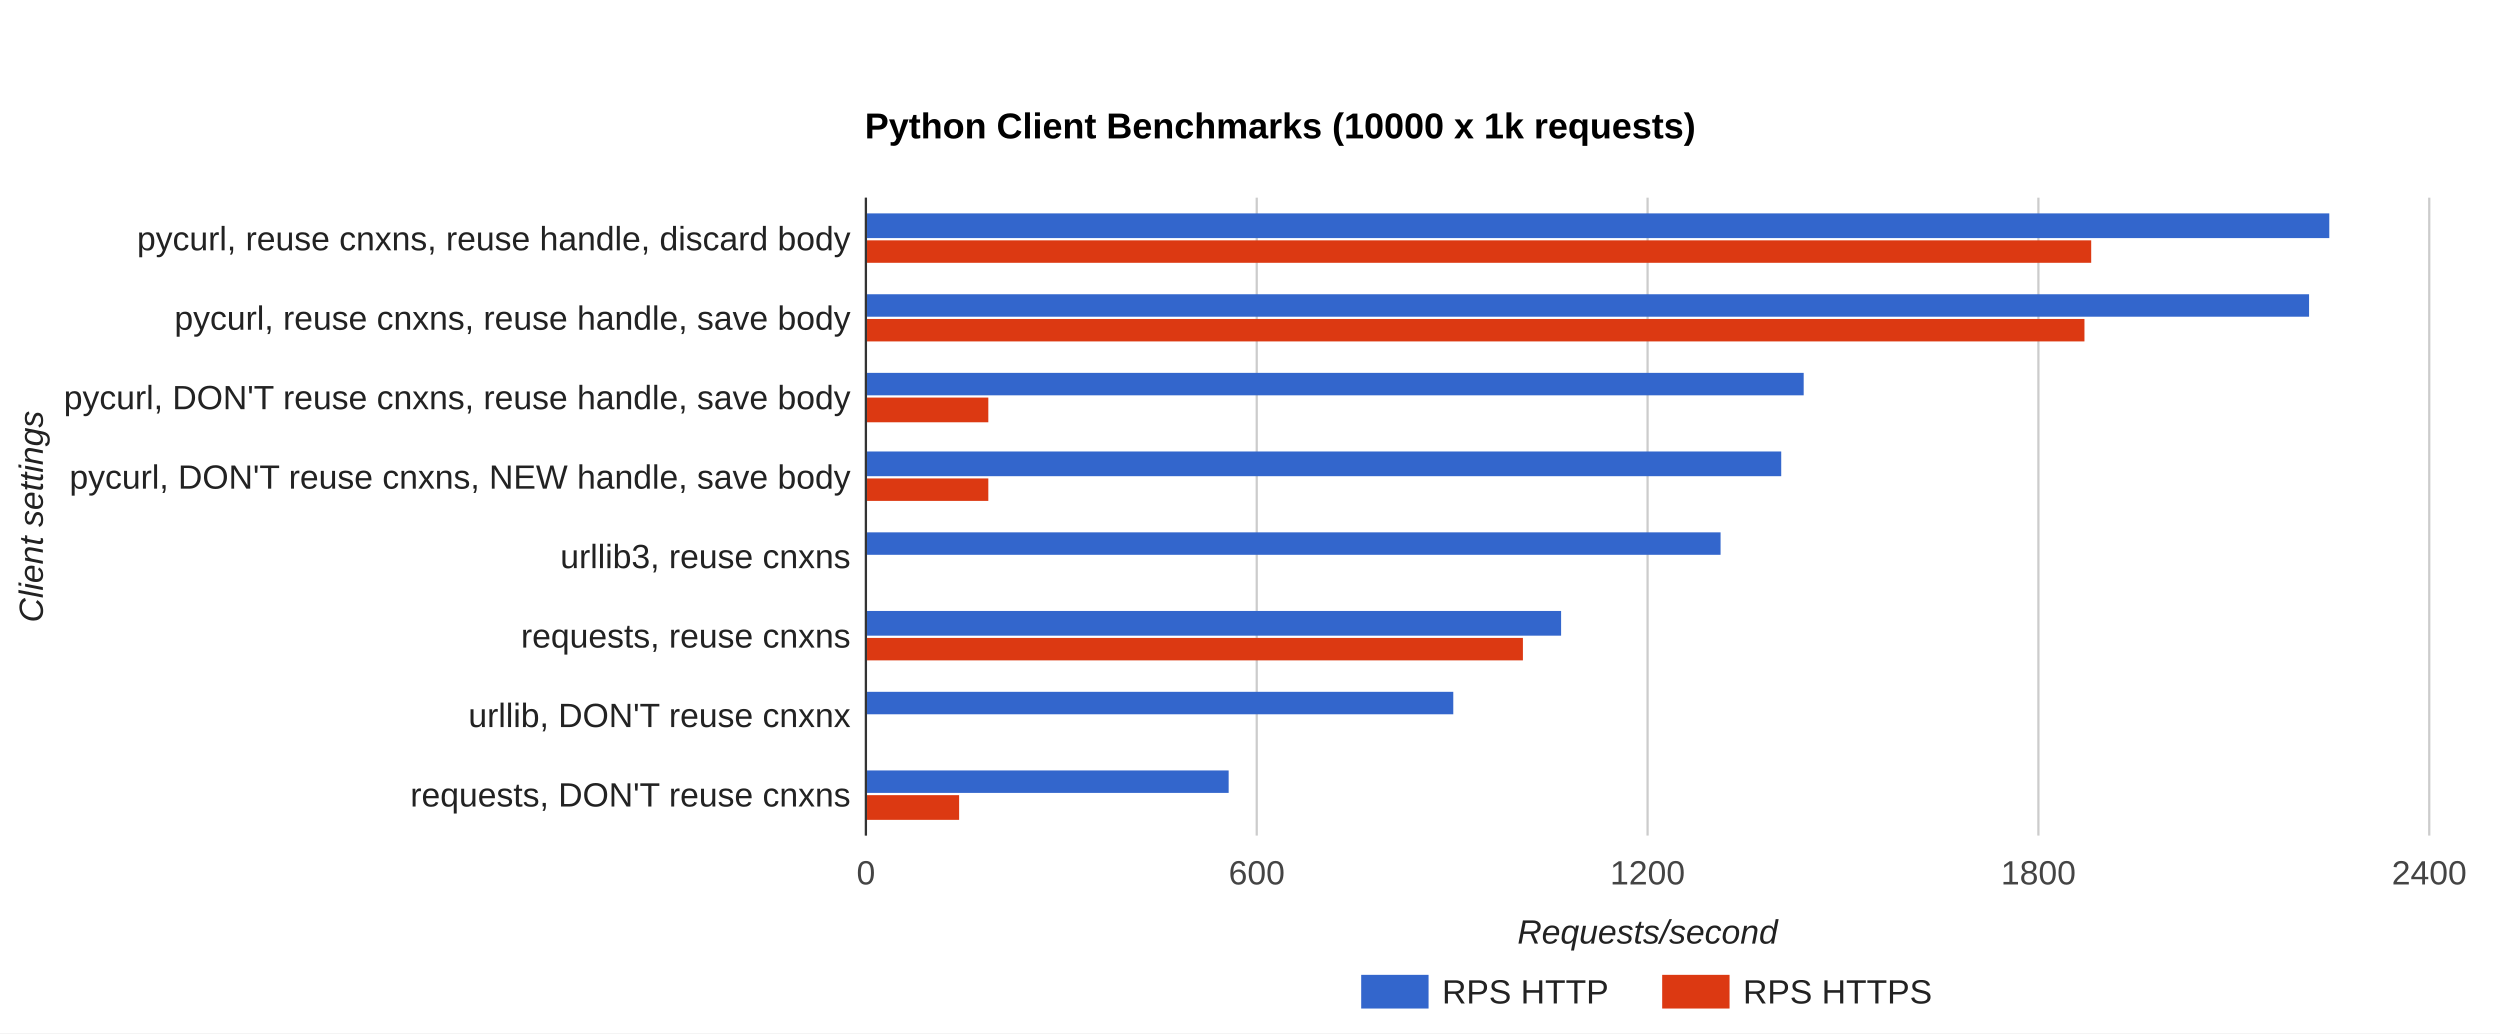
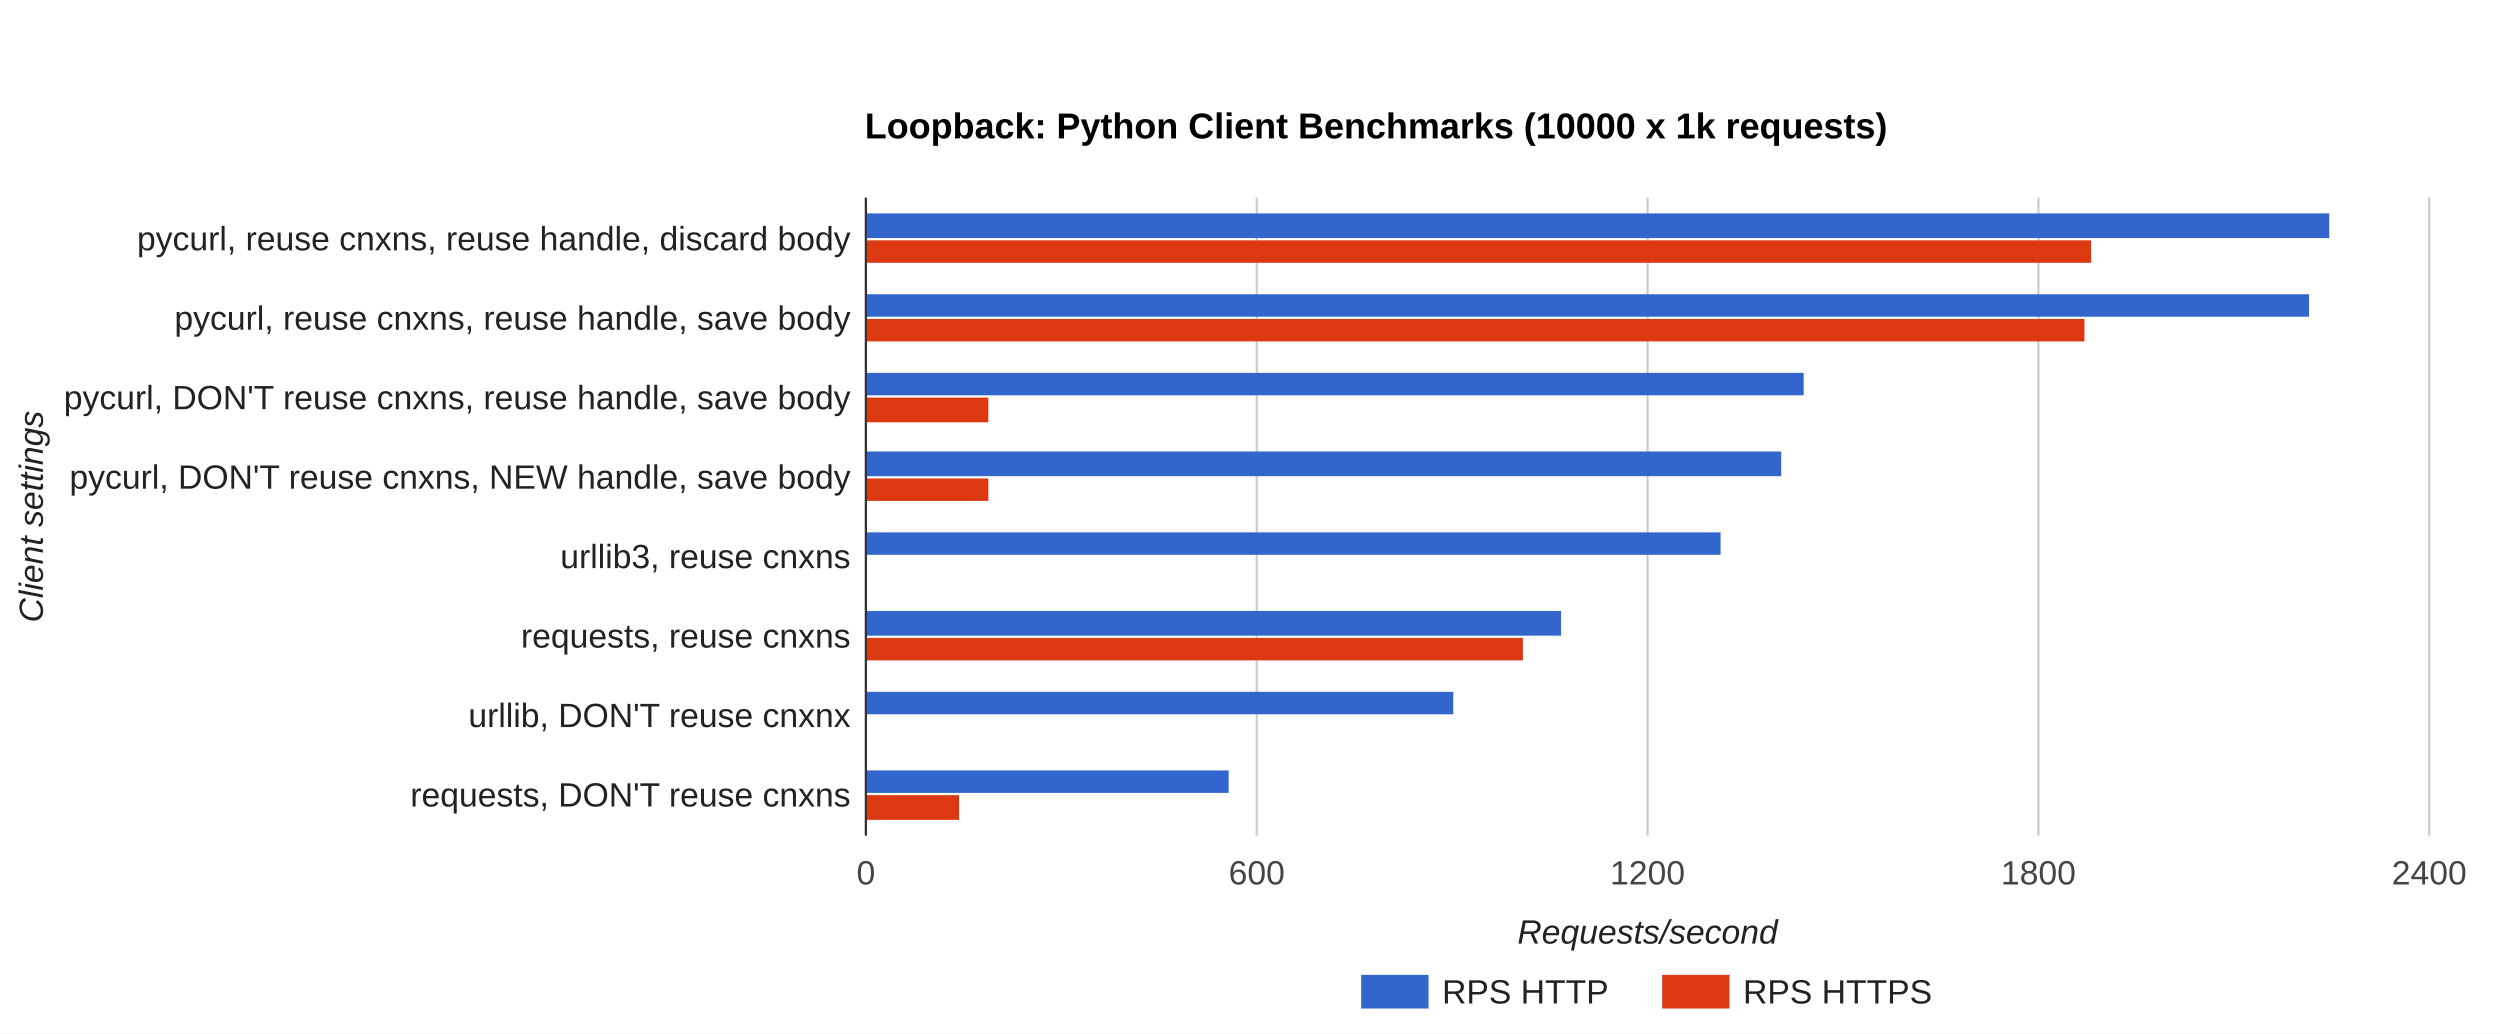
<svg xmlns="http://www.w3.org/2000/svg" width="1113" height="460" aria-label="A chart." style="overflow: hidden;">
  <defs id="defs">
    <clipPath id="_ABSTRACT_RENDERER_ID_1532">
      <rect x="385" y="88" width="697" height="284" />
    </clipPath>
  </defs>
  <rect x="0" y="0" width="1113" height="460" stroke="none" stroke-width="0" fill="#ffffff" />
  <g>
-     <text text-anchor="start" x="385" y="61.6" font-family="Arial" font-size="16" font-weight="bold" stroke="none" stroke-width="0" fill="#000000">Python Client Benchmarks (10000 x 1k requests)</text>
+     <text text-anchor="start" x="385" y="61.6" font-family="Arial" font-size="16" font-weight="bold" stroke="none" stroke-width="0" fill="#000000">Loopback: Python Client Benchmarks (10000 x 1k requests)</text>
    <rect x="385" y="48" width="697" height="16" stroke="none" stroke-width="0" fill-opacity="0" fill="#ffffff" />
  </g>
  <g>
    <rect x="606" y="434" width="254" height="15" stroke="none" stroke-width="0" fill-opacity="0" fill="#ffffff" />
    <g>
      <rect x="606" y="434" width="110" height="15" stroke="none" stroke-width="0" fill-opacity="0" fill="#ffffff" />
      <g>
        <text text-anchor="start" x="642" y="446.75" font-family="Arial" font-size="15" stroke="none" stroke-width="0" fill="#222222">RPS HTTP</text>
      </g>
      <rect x="606" y="434" width="30" height="15" stroke="none" stroke-width="0" fill="#3366cc" />
    </g>
    <g>
      <rect x="740" y="434" width="120" height="15" stroke="none" stroke-width="0" fill-opacity="0" fill="#ffffff" />
      <g>
        <text text-anchor="start" x="776" y="446.75" font-family="Arial" font-size="15" stroke="none" stroke-width="0" fill="#222222">RPS HTTPS</text>
      </g>
      <rect x="740" y="434" width="30" height="15" stroke="none" stroke-width="0" fill="#dc3912" />
    </g>
  </g>
  <g>
    <rect x="385" y="88" width="697" height="284" stroke="none" stroke-width="0" fill-opacity="0" fill="#ffffff" />
    <g clip-path="url(https://docs.google.com/spreadsheets/d/1jxXZb1VfytzJKM9_hZOWxKgiWv21bs1XBLgeHyckO_0/edit#_ABSTRACT_RENDERER_ID_1532)">
      <g>
        <rect x="385" y="88" width="1" height="284" stroke="none" stroke-width="0" fill="#cccccc" />
        <rect x="559" y="88" width="1" height="284" stroke="none" stroke-width="0" fill="#cccccc" />
        <rect x="733" y="88" width="1" height="284" stroke="none" stroke-width="0" fill="#cccccc" />
        <rect x="907" y="88" width="1" height="284" stroke="none" stroke-width="0" fill="#cccccc" />
        <rect x="1081" y="88" width="1" height="284" stroke="none" stroke-width="0" fill="#cccccc" />
      </g>
      <g>
        <rect x="386" y="95" width="651" height="11" stroke="none" stroke-width="0" fill="#3366cc" />
        <rect x="386" y="131" width="642" height="10" stroke="none" stroke-width="0" fill="#3366cc" />
        <rect x="386" y="166" width="417" height="10" stroke="none" stroke-width="0" fill="#3366cc" />
        <rect x="386" y="201" width="407" height="11" stroke="none" stroke-width="0" fill="#3366cc" />
        <rect x="386" y="237" width="380" height="10" stroke="none" stroke-width="0" fill="#3366cc" />
        <rect x="386" y="272" width="309" height="11" stroke="none" stroke-width="0" fill="#3366cc" />
        <rect x="386" y="308" width="261" height="10" stroke="none" stroke-width="0" fill="#3366cc" />
        <rect x="386" y="343" width="161" height="10" stroke="none" stroke-width="0" fill="#3366cc" />
        <rect x="386" y="107" width="545" height="10" stroke="none" stroke-width="0" fill="#dc3912" />
        <rect x="386" y="142" width="542" height="10" stroke="none" stroke-width="0" fill="#dc3912" />
        <rect x="386" y="177" width="54" height="11" stroke="none" stroke-width="0" fill="#dc3912" />
        <rect x="386" y="213" width="54" height="10" stroke="none" stroke-width="0" fill="#dc3912" />
        <rect x="386" y="284" width="292" height="10" stroke="none" stroke-width="0" fill="#dc3912" />
        <rect x="386" y="354" width="41" height="11" stroke="none" stroke-width="0" fill="#dc3912" />
      </g>
      <g>
        <rect x="385" y="88" width="1" height="284" stroke="none" stroke-width="0" fill="#333333" />
      </g>
    </g>
    <g />
    <g>
      <g>
        <text text-anchor="middle" x="385.5" y="393.75" font-family="Arial" font-size="15" stroke="none" stroke-width="0" fill="#444444">0</text>
      </g>
      <g>
        <text text-anchor="middle" x="559.5" y="393.75" font-family="Arial" font-size="15" stroke="none" stroke-width="0" fill="#444444">600</text>
      </g>
      <g>
        <text text-anchor="middle" x="733.5" y="393.75" font-family="Arial" font-size="15" stroke="none" stroke-width="0" fill="#444444">1200</text>
      </g>
      <g>
        <text text-anchor="middle" x="907.5" y="393.75" font-family="Arial" font-size="15" stroke="none" stroke-width="0" fill="#444444">1800</text>
      </g>
      <g>
        <text text-anchor="middle" x="1081.5" y="393.75" font-family="Arial" font-size="15" stroke="none" stroke-width="0" fill="#444444">2400</text>
      </g>
      <g>
        <text text-anchor="end" x="378.667" y="111.438" font-family="Arial" font-size="15" stroke="none" stroke-width="0" fill="#222222">pycurl, reuse cnxns, reuse handle, discard body</text>
      </g>
      <g>
        <text text-anchor="end" x="378.667" y="146.812" font-family="Arial" font-size="15" stroke="none" stroke-width="0" fill="#222222">pycurl, reuse cnxns, reuse handle, save body</text>
      </g>
      <g>
        <text text-anchor="end" x="378.667" y="182.188" font-family="Arial" font-size="15" stroke="none" stroke-width="0" fill="#222222">pycurl, DON'T reuse cnxns, reuse handle, save body</text>
      </g>
      <g>
        <text text-anchor="end" x="378.667" y="217.562" font-family="Arial" font-size="15" stroke="none" stroke-width="0" fill="#222222">pycurl, DON'T reuse cnxns, NEW handle, save body</text>
      </g>
      <g>
        <text text-anchor="end" x="378.667" y="252.938" font-family="Arial" font-size="15" stroke="none" stroke-width="0" fill="#222222">urllib3, reuse cnxns</text>
      </g>
      <g>
        <text text-anchor="end" x="378.667" y="288.312" font-family="Arial" font-size="15" stroke="none" stroke-width="0" fill="#222222">requests, reuse cnxns</text>
      </g>
      <g>
        <text text-anchor="end" x="378.667" y="323.688" font-family="Arial" font-size="15" stroke="none" stroke-width="0" fill="#222222">urllib, DON'T reuse cnxnx</text>
      </g>
      <g>
        <text text-anchor="end" x="378.667" y="359.062" font-family="Arial" font-size="15" stroke="none" stroke-width="0" fill="#222222">requests, DON'T reuse cnxns</text>
      </g>
    </g>
  </g>
  <g>
    <g>
      <text text-anchor="middle" x="733.5" y="420.083" font-family="Arial" font-size="15" font-style="italic" stroke="none" stroke-width="0" fill="#222222">Requests/second</text>
      <rect x="385" y="407.333" width="697" height="15" stroke="none" stroke-width="0" fill-opacity="0" fill="#ffffff" />
    </g>
    <g>
      <text text-anchor="middle" x="19.083" y="230" font-family="Arial" font-size="15" font-style="italic" transform="rotate(-90 19.08333 230)" stroke="none" stroke-width="0" fill="#222222">Client settings</text>
      <path d="M6.333,372L6.333,88L21.333,88L21.333,372Z" stroke="none" stroke-width="0" fill-opacity="0" fill="#ffffff" />
    </g>
  </g>
  <g />
</svg>
